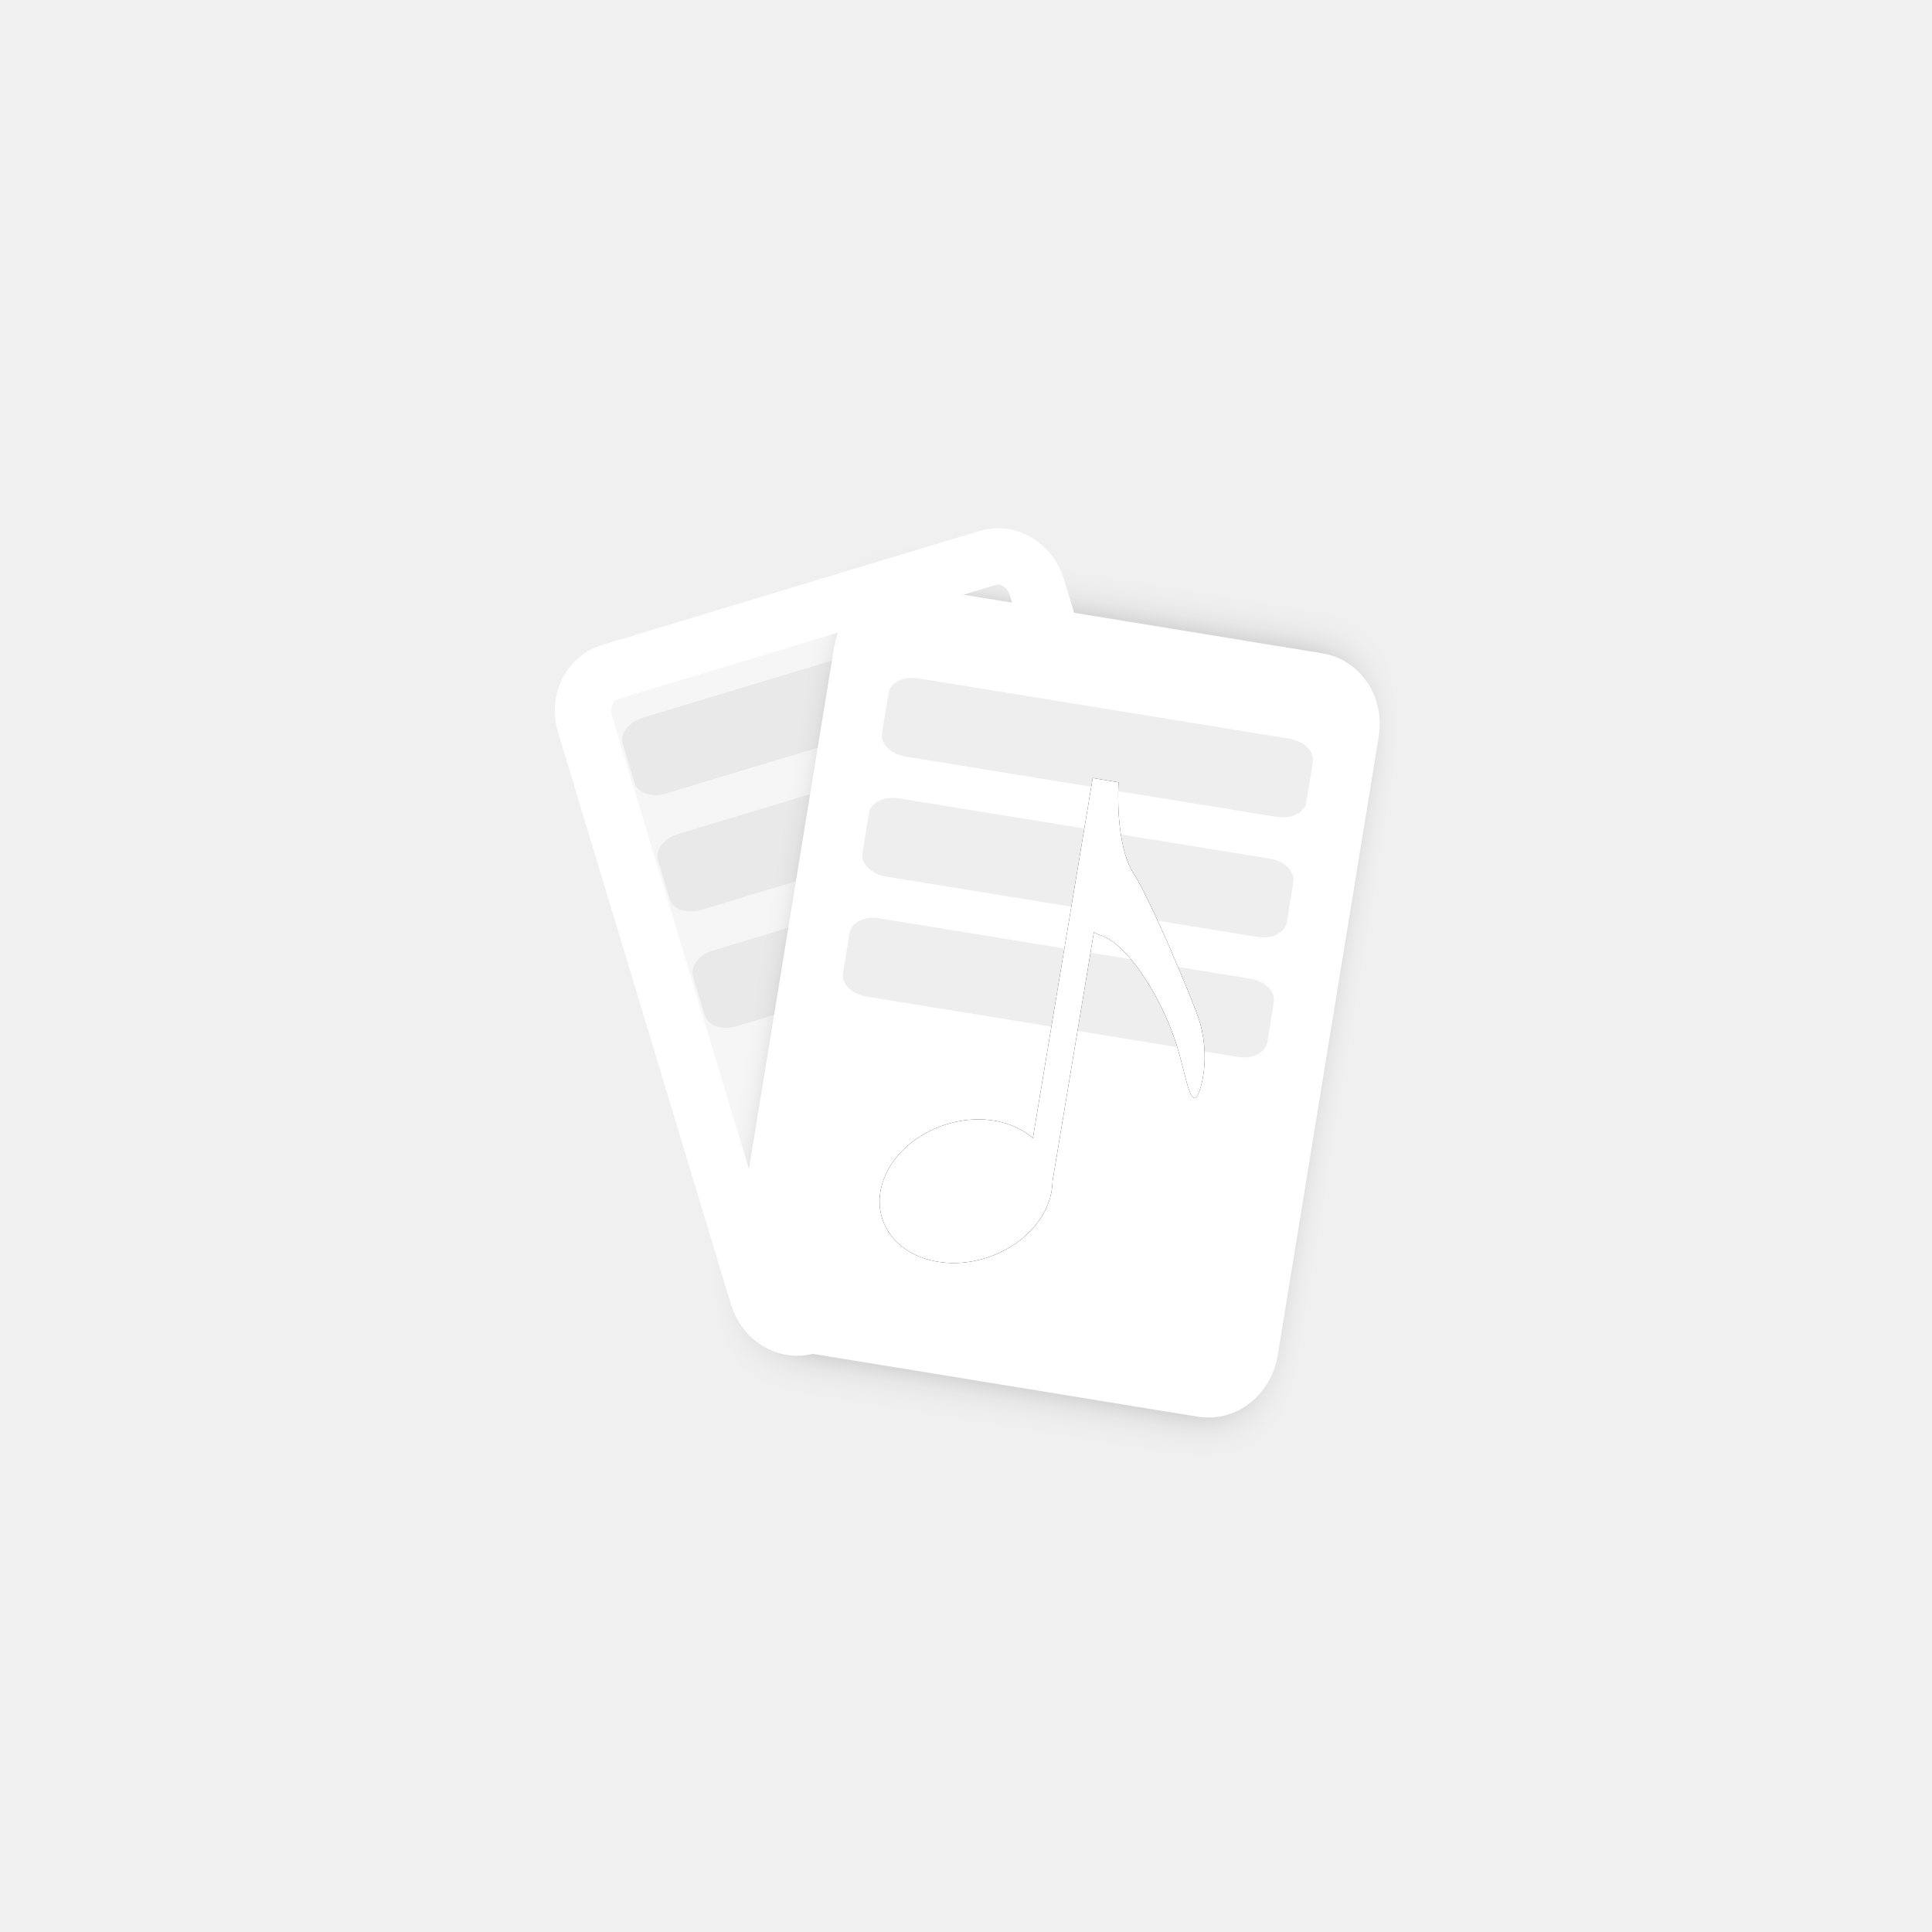
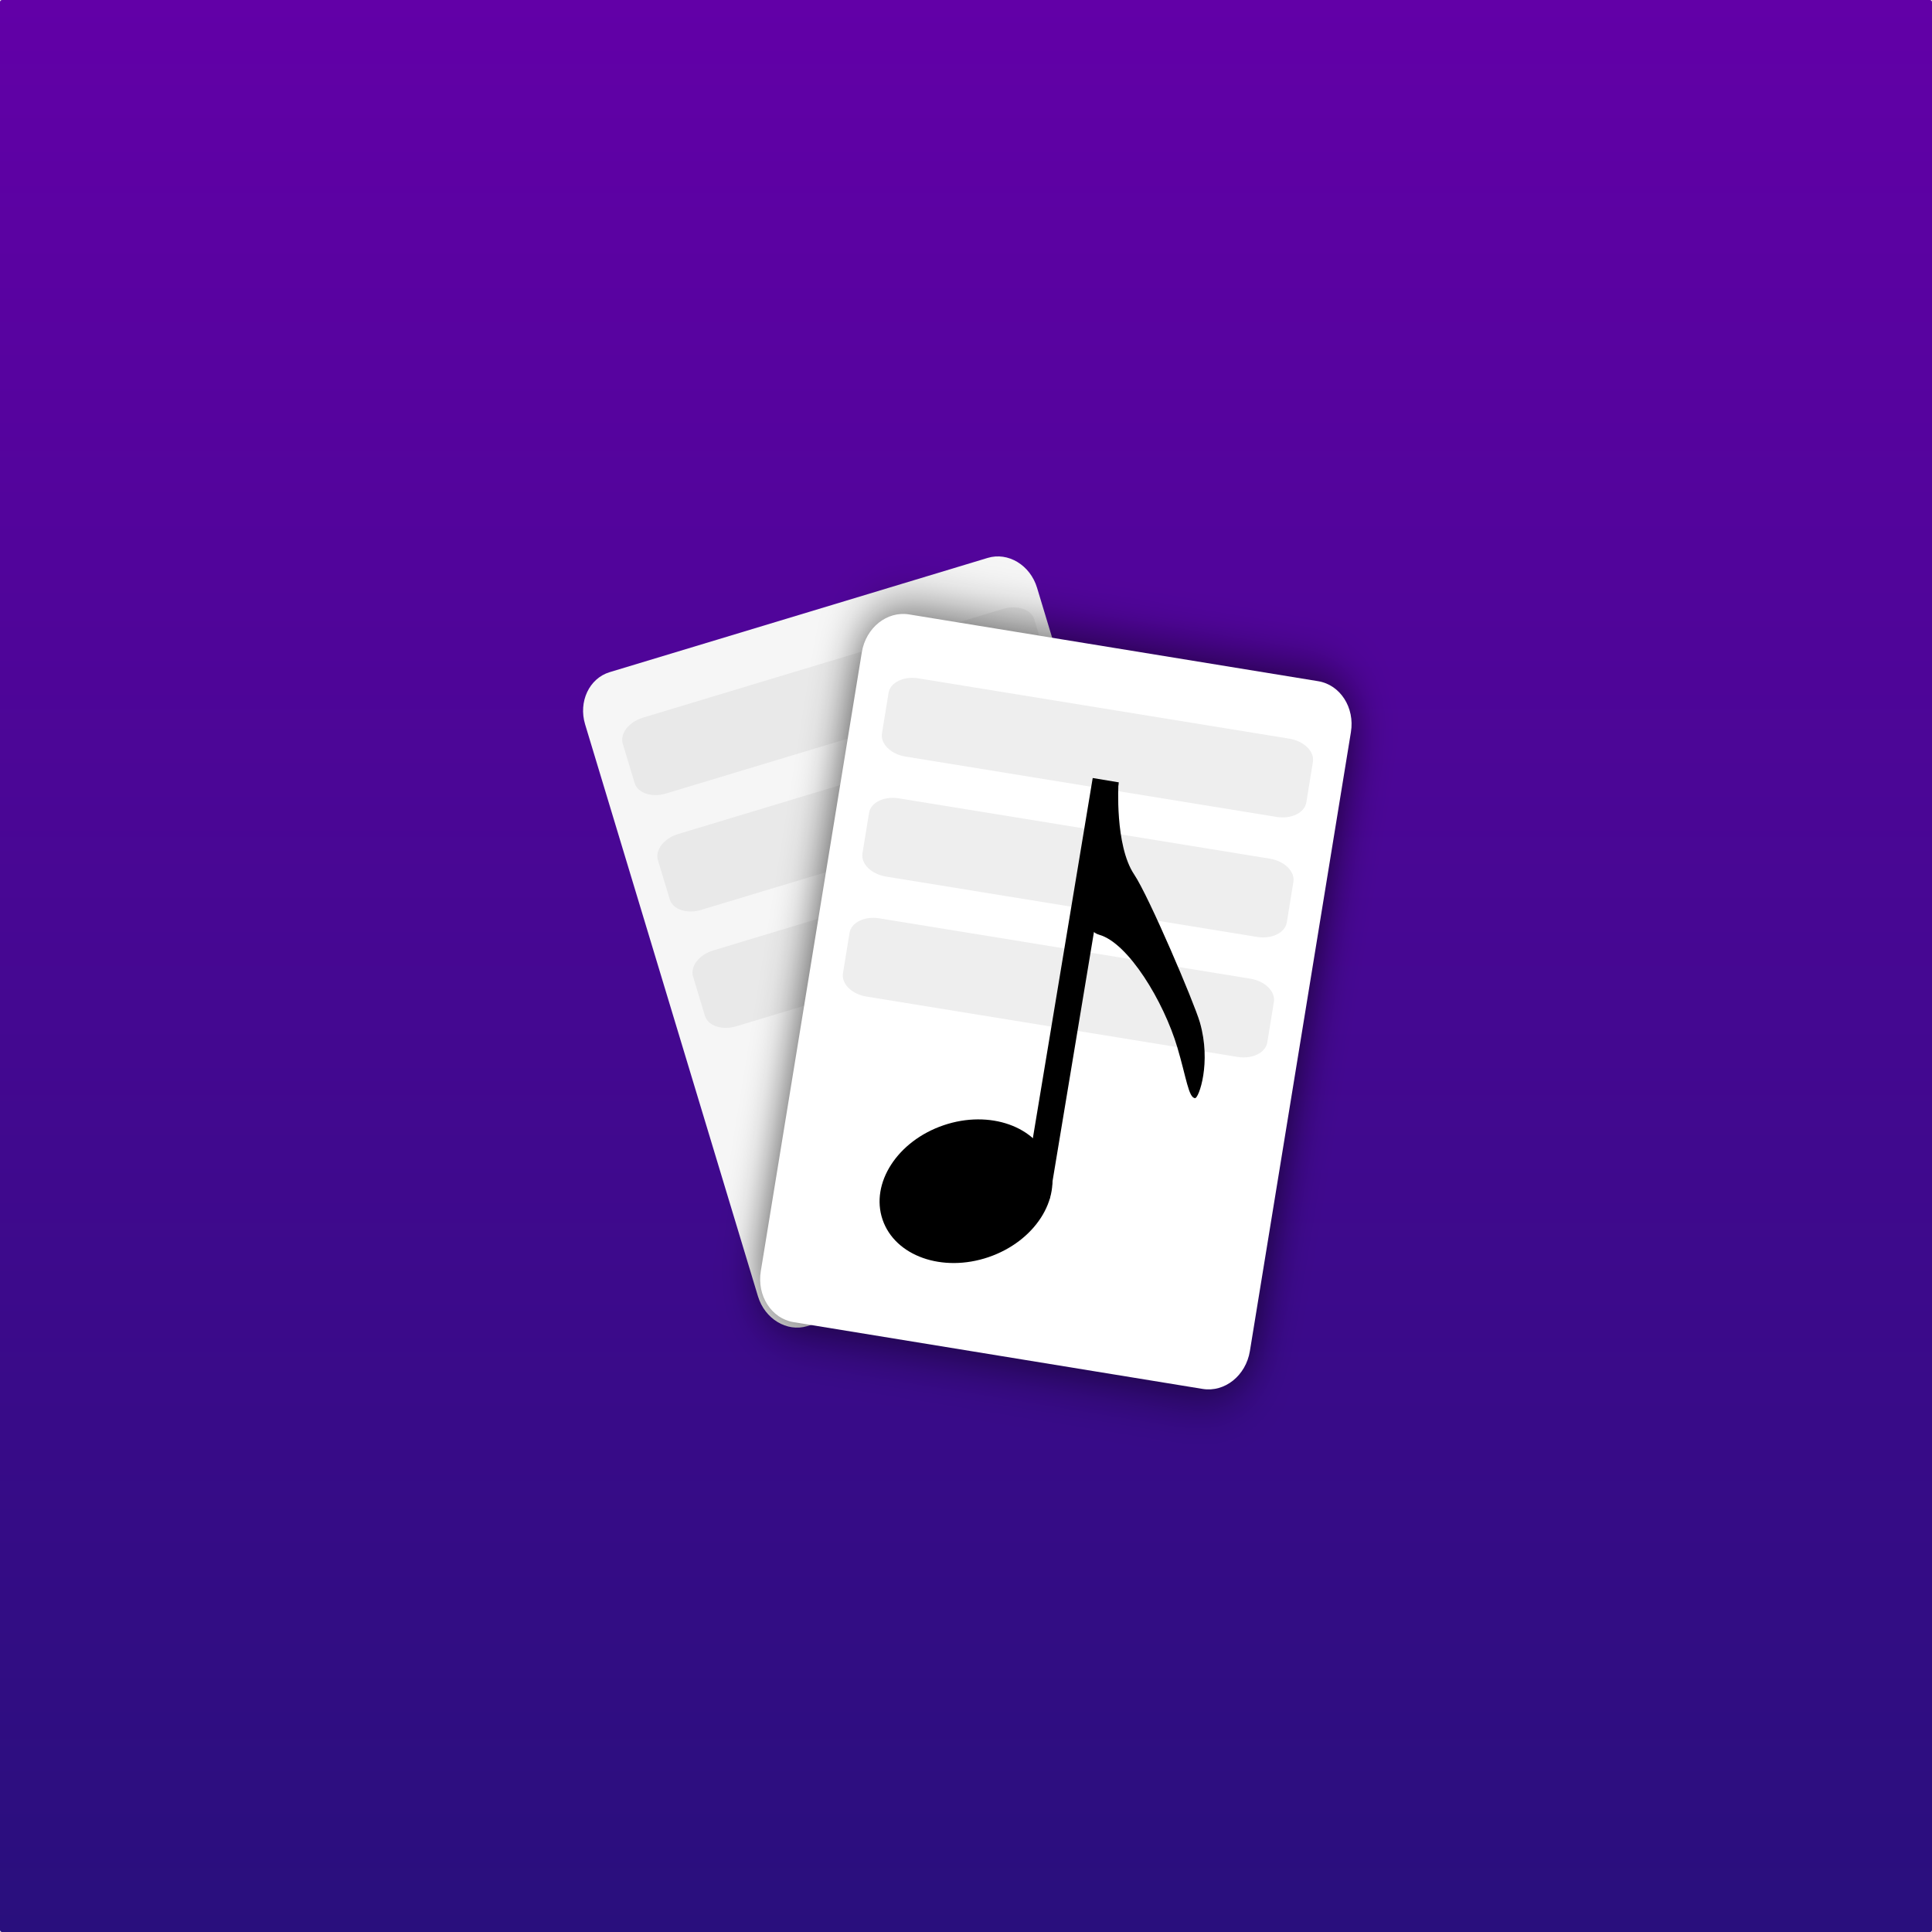
<svg xmlns="http://www.w3.org/2000/svg" xmlns:xlink="http://www.w3.org/1999/xlink" width="108" height="108" viewBox="0 0 28.575 28.575" version="1.1" id="svg1">
  <defs id="defs1">
    <linearGradient id="linearGradient1">
      <stop style="stop-color:#290f7d;stop-opacity:1;" offset="0" id="stop1" />
      <stop style="stop-color:#6200a7;stop-opacity:1;" offset="1" id="stop2" />
    </linearGradient>
    <linearGradient xlink:href="#linearGradient1" id="linearGradient2" x1="14.287" y1="28.575" x2="14.287" y2="-2.0054427e-08" gradientUnits="userSpaceOnUse" />
    <filter style="color-interpolation-filters:sRGB" id="filter5" x="-0.122" y="-0.084" width="1.244" height="1.168">
      <feGaussianBlur stdDeviation="0.396" id="feGaussianBlur5" />
    </filter>
  </defs>
-   <g id="layer1" style="display:none;fill:#c60000;fill-opacity:1">
+   <g id="layer1" style="display:inline;fill:#c60000;fill-opacity:1">
    <rect style="fill:url(#linearGradient2);fill-opacity:1;stroke-width:0.485;stroke-dasharray:5.753, 5.753" id="rect1" width="28.575" height="28.575" x="-3.8146973e-07" y="-3.8146973e-07" ry="0.03" />
  </g>
  <g id="layer3" style="display:none">
    <rect style="fill:none;fill-opacity:0.191;stroke:#000000;stroke-width:0.261;stroke-dasharray:none;stroke-opacity:0.226" id="rect2" width="17.202" height="17.202" x="5.687" y="5.687" ry="0.029" />
  </g>
  <g id="layer2" transform="matrix(1.134117,0,0,1.134117,-1.900664,-1.916273)" style="display:inline">
    <g id="g1" transform="matrix(0.7879712,0,0,0.7879712,3.165175,3.159569)" style="display:inline">
      <g id="g5" transform="rotate(-16.81617,11.72416,18.4814)">
        <rect style="fill:#f6f6f6;fill-opacity:1;stroke:none;stroke-width:0.265;stroke-dasharray:none;stroke-opacity:0.226" id="rect3" width="7.814" height="11.307" x="10.38" y="8.634" rx="0.639" ry="0.709" />
        <g id="g4-8-3" transform="matrix(0.9427154,0.4615689,-0.4615689,0.9427154,2.580444,-1.29379)">
          <g id="g8-5" transform="rotate(-16.80337,-4.967223,5.163543)">
            <rect style="fill:#e9e9e9;fill-opacity:1;stroke:none;stroke-width:0.206;stroke-dasharray:none;stroke-opacity:0.226" id="rect7-6" width="6.779" height="1.25" x="8.91" y="12.136" transform="rotate(-9.270954)" rx="0.426" ry="0.302" />
            <rect style="fill:#e9e9e9;fill-opacity:1;stroke:none;stroke-width:0.206;stroke-dasharray:none;stroke-opacity:0.226" id="rect7-0-2" width="6.779" height="1.25" x="8.91" y="14.053" transform="rotate(-9.270954)" rx="0.426" ry="0.302" />
            <rect style="fill:#e9e9e9;fill-opacity:1;stroke:none;stroke-width:0.206;stroke-dasharray:none;stroke-opacity:0.226" id="rect7-0-6-9" width="6.779" height="1.25" x="8.91" y="15.97" transform="rotate(-9.270954)" rx="0.426" ry="0.302" />
          </g>
        </g>
      </g>
      <g id="g5-2" transform="matrix(1.035936,0.1691017,-0.1691017,1.035936,3.200558,-2.504222)">
        <rect style="fill:#000000;fill-opacity:0.696;stroke:none;stroke-width:0.265;stroke-dasharray:none;stroke-opacity:0.226;filter:url(#filter5)" id="rect3-2-9" width="7.814" height="11.307" x="10.38" y="8.634" rx="0.639" ry="0.709" />
        <rect style="display:inline;fill:#ffffff;fill-opacity:1;stroke:none;stroke-width:0.265;stroke-dasharray:none;stroke-opacity:0.226" id="rect3-2" width="7.814" height="11.307" x="10.38" y="8.634" rx="0.639" ry="0.709" />
        <g id="g4-8">
          <g id="g8" transform="rotate(9.236486,16.62077,11.00367)">
            <rect style="fill:#eeeeee;fill-opacity:1;stroke:none;stroke-width:0.206;stroke-dasharray:none;stroke-opacity:0.226" id="rect7" width="6.779" height="1.25" x="8.91" y="12.136" transform="rotate(-9.270954)" rx="0.426" ry="0.302" />
            <rect style="fill:#eeeeee;fill-opacity:1;stroke:none;stroke-width:0.206;stroke-dasharray:none;stroke-opacity:0.226" id="rect7-0" width="6.779" height="1.25" x="8.91" y="14.053" transform="rotate(-9.270954)" rx="0.426" ry="0.302" />
            <rect style="fill:#eeeeee;fill-opacity:1;stroke:none;stroke-width:0.206;stroke-dasharray:none;stroke-opacity:0.226" id="rect7-0-6" width="6.779" height="1.25" x="8.91" y="15.97" transform="rotate(-9.270954)" rx="0.426" ry="0.302" />
          </g>
        </g>
      </g>
      <g id="g6" transform="rotate(3.391799,20.22316,17.48346)" />
      <g id="g7" transform="translate(0.7081736,-0.2798946)">
        <ellipse style="fill:#000000;fill-opacity:1;stroke:none;stroke-width:0.288;stroke-dasharray:none;stroke-opacity:0.226" id="path5" cx="5.45" cy="22.235" rx="1.459" ry="1.153" transform="rotate(-18.78583,-2.988956,-3.816497)" />
        <rect style="fill:#000000;fill-opacity:1;stroke:none;stroke-width:0.106;stroke-dasharray:none;stroke-opacity:0.226" id="rect5" width="0.438" height="6.988" x="16.264" y="9.925" rx="0" ry="0.033" transform="rotate(9.435324,7.598475,5.898769)" />
        <path style="fill:#000000;fill-opacity:1;stroke:none;stroke-width:0.233;stroke-dasharray:none;stroke-opacity:0.226" d="m 15.913,11.383 c 0,0 -0.063,1.022 0.259,1.503 0.247,0.368 0.993,2.121 1.088,2.448 0.194,0.672 -0.018,1.255 -0.078,1.255 -0.108,-2.38e-4 -0.146,-0.34 -0.294,-0.838 -0.227,-0.764 -0.812,-1.728 -1.291,-1.865 -0.406,-0.116 -0.082,-0.919 -0.082,-0.919 z" id="path6" />
      </g>
    </g>
  </g>
-   <g id="g21" transform="matrix(1.134117,0,0,1.134117,-1.900664,-1.916273)" style="display:inline">
+   <g id="g21" transform="matrix(1.134117,0,0,1.134117,-1.900664,-1.916273)" style="display:none">
    <g id="g20" transform="matrix(0.7879712,0,0,0.7879712,3.165175,3.159569)" style="display:inline">
      <path id="rect4" style="fill:none;fill-opacity:1;stroke:#ffffff;stroke-width:0.933;stroke-dasharray:none;stroke-opacity:1" d="m 11.084,19.941 h -0.065 c -0.354,0 -0.639,-0.316 -0.639,-0.709 V 9.343 c 0,-0.393 0.285,-0.709 0.639,-0.709 v 0 h 6.537 c 0.354,0 0.639,0.316 0.639,0.709 v 0.865" transform="rotate(-16.81617,11.72416,18.4814)" />
      <rect style="display:inline;fill:none;fill-opacity:1;stroke:#ffffff;stroke-width:0.889;stroke-dasharray:none;stroke-opacity:1" id="rect12" width="7.814" height="11.307" x="10.38" y="8.634" rx="0.639" ry="0.709" transform="matrix(1.035936,0.1691017,-0.1691017,1.035936,3.200558,-2.504223)" />
      <g id="g19" transform="translate(0.7081736,-0.2798946)">
        <ellipse style="fill:#ffffff;fill-opacity:1;stroke:none;stroke-width:0.288;stroke-dasharray:none;stroke-opacity:0.226" id="ellipse18" cx="5.45" cy="22.235" rx="1.459" ry="1.153" transform="rotate(-18.78583,-2.988956,-3.816497)" />
        <rect style="fill:#ffffff;fill-opacity:1;stroke:none;stroke-width:0.106;stroke-dasharray:none;stroke-opacity:0.226" id="rect18" width="0.438" height="6.988" x="16.264" y="9.925" rx="0" ry="0.033" transform="rotate(9.435324,7.598475,5.898769)" />
        <path style="fill:#ffffff;fill-opacity:1;stroke:none;stroke-width:0.233;stroke-dasharray:none;stroke-opacity:0.226" d="m 15.913,11.383 c 0,0 -0.063,1.022 0.259,1.503 0.247,0.368 0.993,2.121 1.088,2.448 0.194,0.672 -0.018,1.255 -0.078,1.255 -0.108,-2.38e-4 -0.146,-0.34 -0.294,-0.838 -0.227,-0.764 -0.812,-1.728 -1.291,-1.865 -0.406,-0.116 -0.082,-0.919 -0.082,-0.919 z" id="path18" />
      </g>
    </g>
  </g>
</svg>
